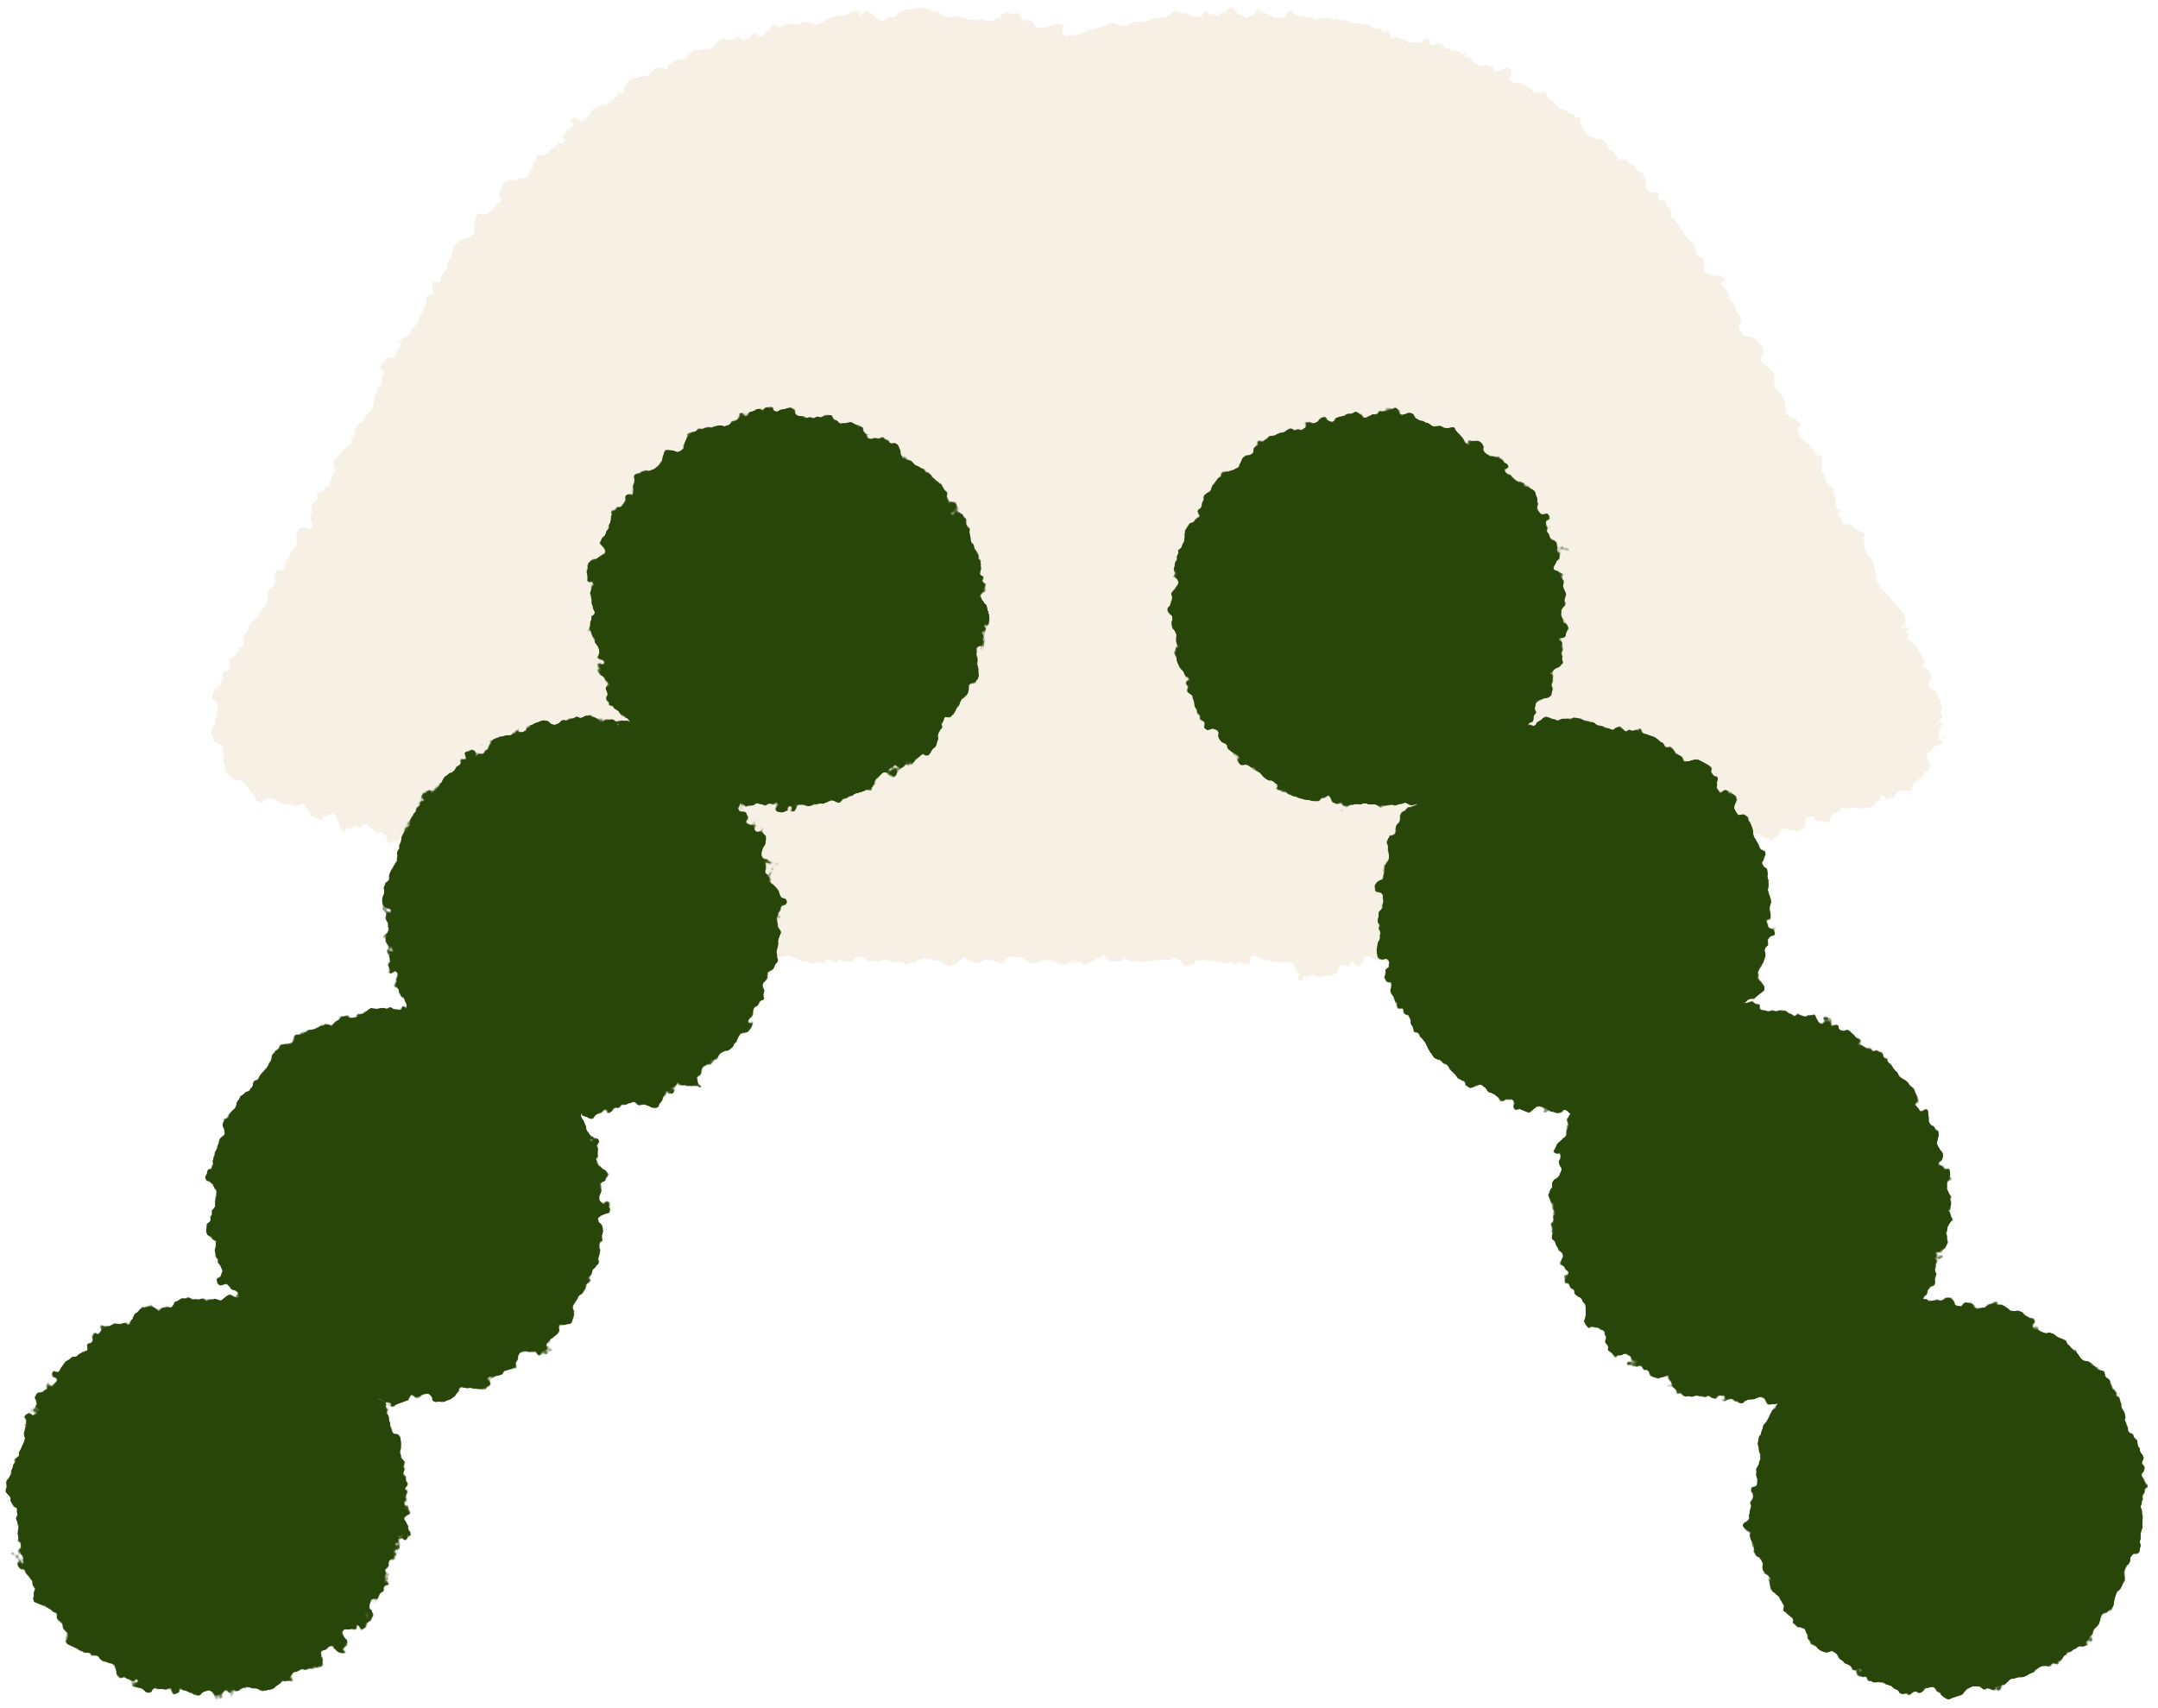
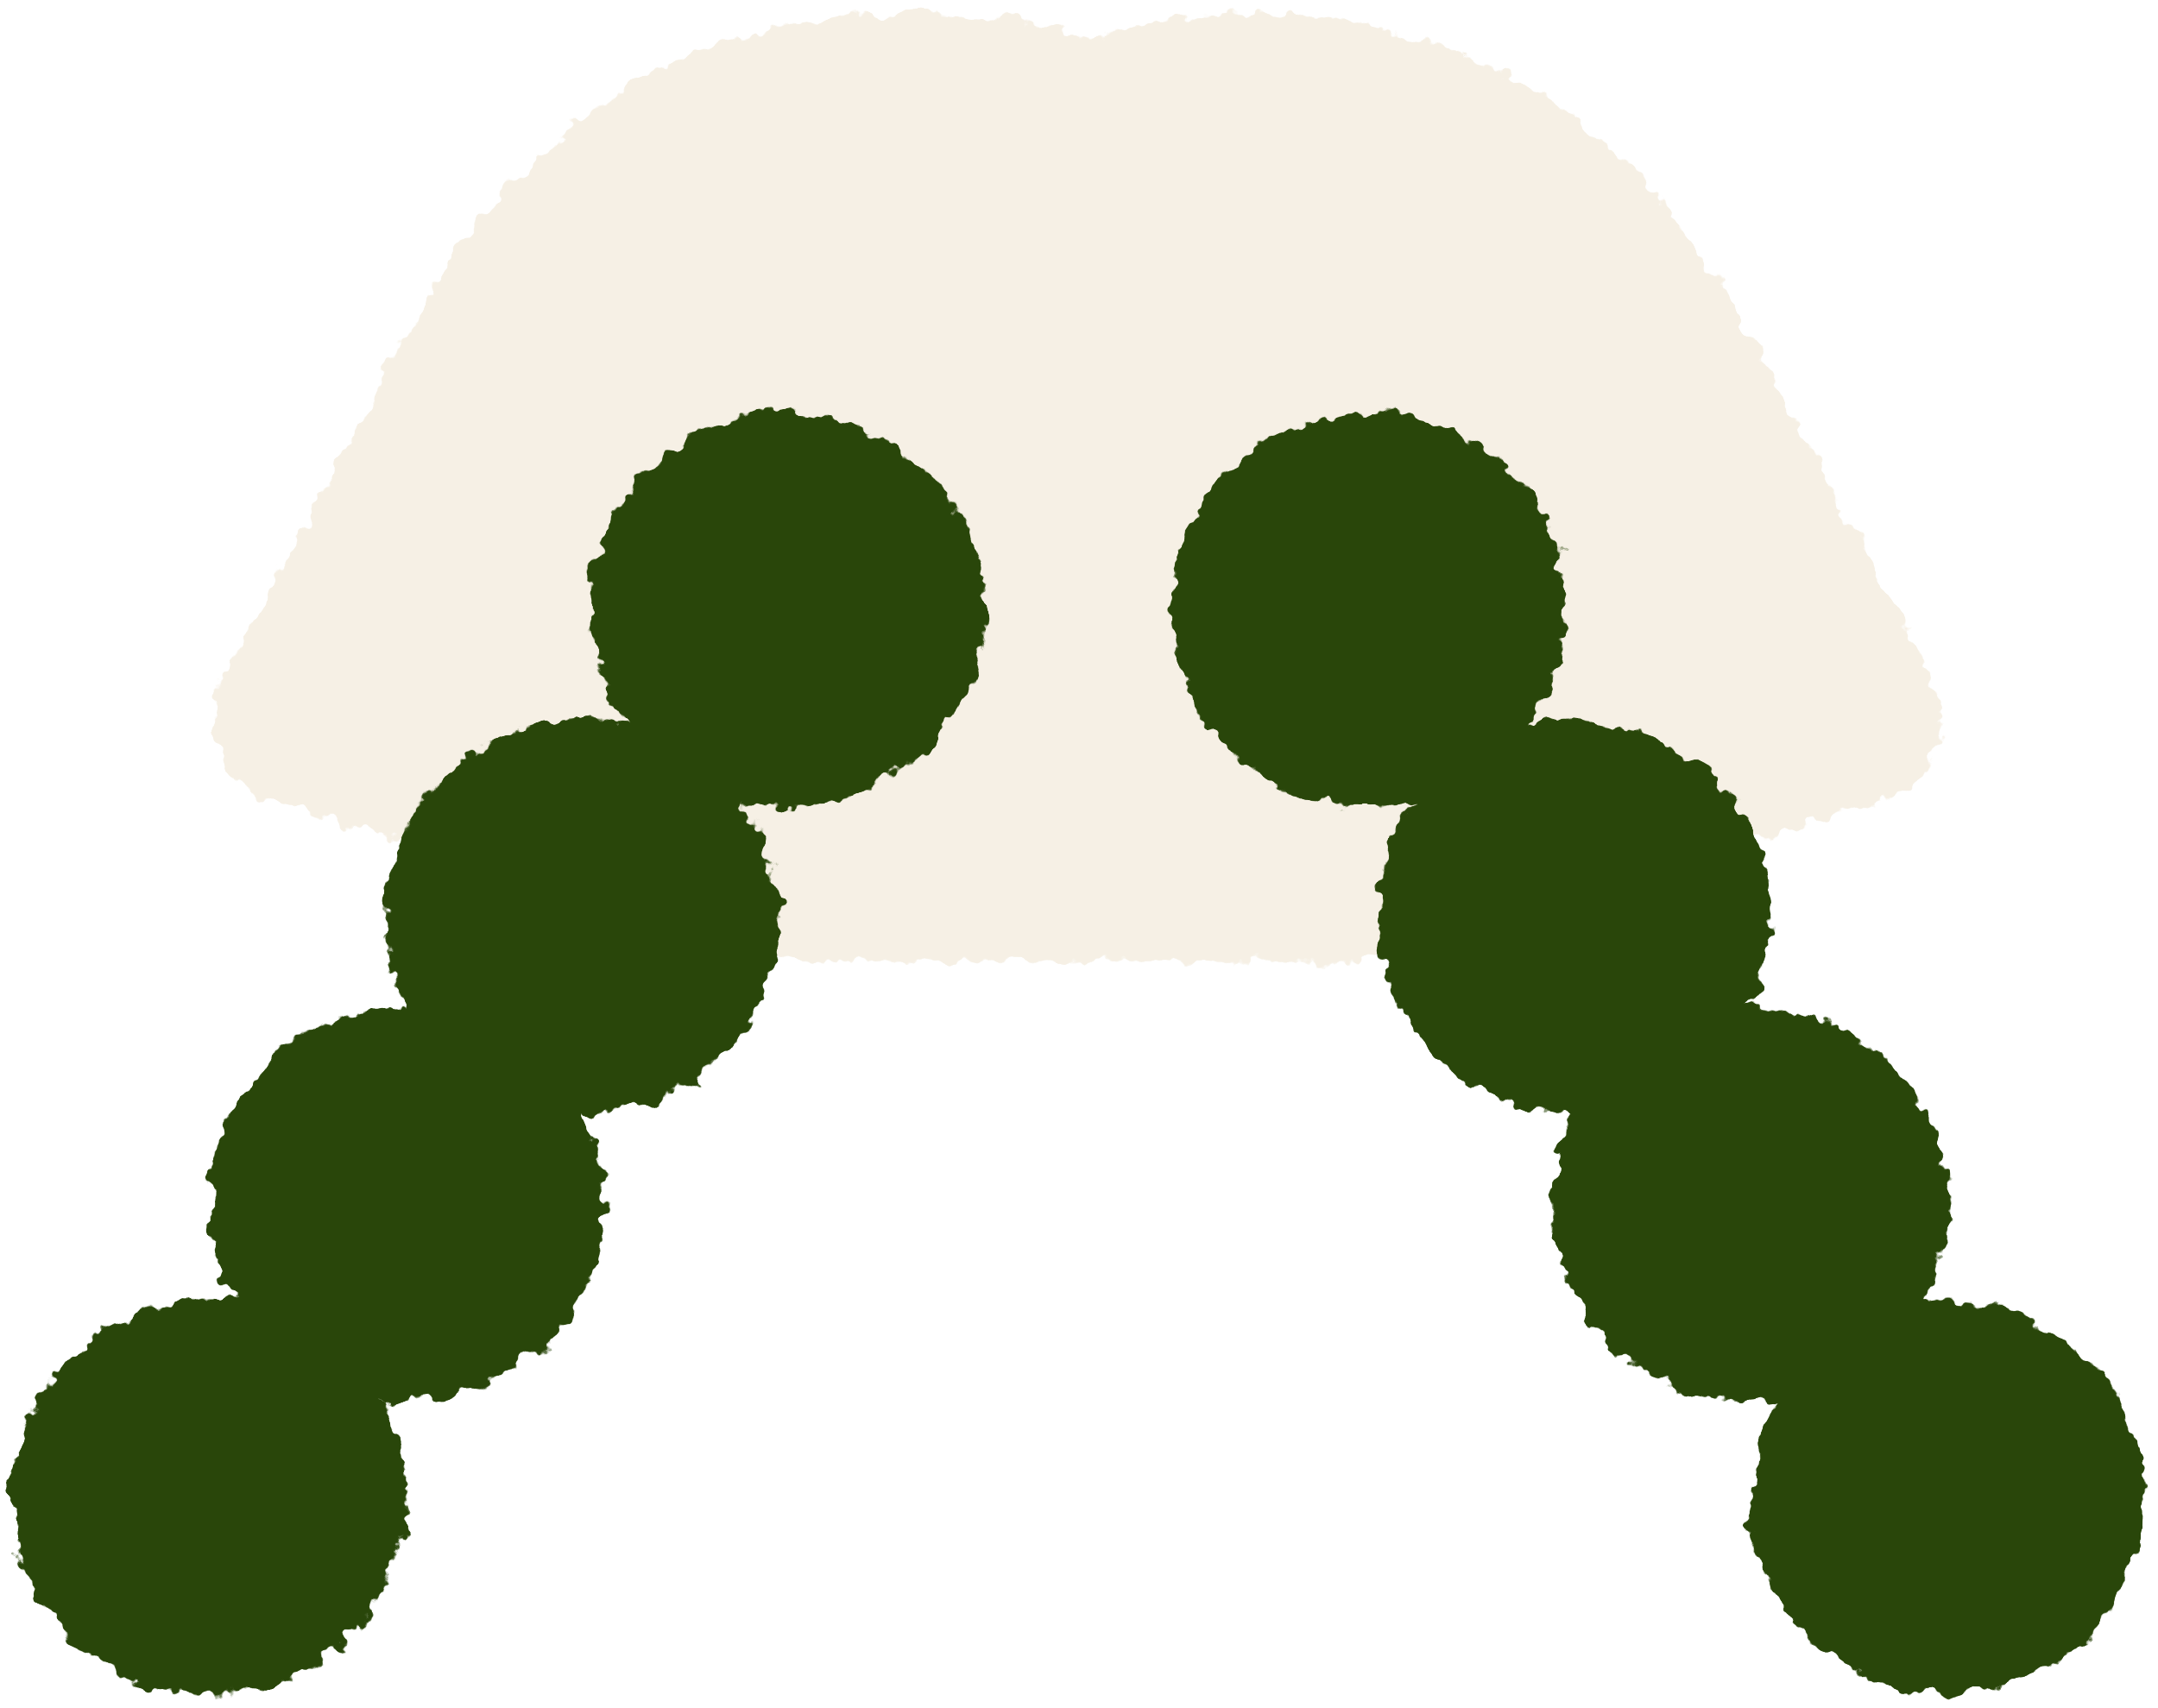
<svg xmlns="http://www.w3.org/2000/svg" width="254" height="201" viewBox="0 0 254 201" fill="none">
  <g filter="url(#filter0_g_498_252)">
-     <path d="M34.543 84.059L51.152 52.71C58.449 38.937 66.407 24.531 80.206 17.284C99.152 7.333 119.207 10.533 128.845 14.511L158.375 103.898H95.305L35.188 85.611C34.533 85.411 34.222 84.664 34.543 84.059Z" fill="#F6F0E5" />
-     <path d="M219.137 84.059L202.528 52.71C195.231 38.937 187.273 24.531 173.474 17.284C154.528 7.333 134.473 10.533 124.835 14.511L158.375 103.898L218.492 85.611C219.147 85.411 219.458 84.664 219.137 84.059Z" fill="#F6F0E5" />
-     <path d="M158.375 103.898L218.492 85.611C219.147 85.411 219.458 84.664 219.137 84.059L202.528 52.71C195.231 38.937 187.273 24.531 173.474 17.284C154.528 7.333 134.473 10.533 124.835 14.511L158.375 103.898ZM158.375 103.898H95.305L35.188 85.611C34.533 85.411 34.222 84.664 34.543 84.059L51.152 52.71C58.449 38.937 66.407 24.531 80.206 17.284C99.152 7.333 119.207 10.533 128.845 14.511L158.375 103.898Z" stroke="#F6F0E5" stroke-width="18.514" stroke-linecap="round" />
+     <path d="M34.543 84.059L51.152 52.71C58.449 38.937 66.407 24.531 80.206 17.284C99.152 7.333 119.207 10.533 128.845 14.511C138.484 10.533 154.528 7.333 173.474 17.284C187.273 24.531 195.231 38.937 202.528 52.71L219.137 84.059C219.458 84.664 219.147 85.411 218.492 85.611L158.375 103.898H95.305L35.188 85.611C34.533 85.411 34.222 84.664 34.543 84.059Z" fill="#F6F0E5" stroke="#F6F0E5" stroke-width="18.514" stroke-linecap="round" />
    <path d="M149.517 51.645C160.605 45.244 174.782 49.044 181.183 60.131C185.916 68.327 185.072 78.211 179.832 85.395C189.59 82.998 200.15 87.185 205.427 96.324C209.52 103.414 209.441 111.767 205.954 118.543C213.97 118.538 221.769 122.696 226.065 130.137C230.347 137.552 230.063 146.349 226.091 153.278C235.153 152.029 244.484 156.244 249.341 164.655C255.742 175.743 251.943 189.92 240.856 196.321C229.769 202.722 215.591 198.924 209.189 187.837C204.908 180.422 205.19 171.624 209.163 164.695C200.101 165.944 190.77 161.729 185.914 153.318C181.821 146.228 181.898 137.874 185.386 131.099C177.37 131.103 169.571 126.946 165.275 119.506C160.543 111.31 161.386 101.425 166.626 94.241C156.868 96.637 146.308 92.451 141.032 83.312C134.631 72.225 138.43 58.047 149.517 51.645ZM72.682 60.131C79.084 49.044 93.262 45.244 104.349 51.645C115.437 58.047 119.235 72.224 112.834 83.312C107.557 92.451 96.998 96.637 87.24 94.241C92.48 101.425 93.323 111.309 88.591 119.505C84.295 126.946 76.496 131.103 68.48 131.099C71.968 137.875 72.046 146.228 67.953 153.318C63.097 161.73 53.765 165.944 44.703 164.695C48.676 171.624 48.958 180.422 44.677 187.837C38.275 198.924 24.098 202.723 13.011 196.321C1.923 189.92 -1.876 175.743 4.525 164.655C9.381 156.245 18.712 152.029 27.774 153.277C23.802 146.349 23.521 137.552 27.802 130.137C32.097 122.696 39.895 118.539 47.911 118.543C44.424 111.767 44.346 103.414 48.439 96.324C53.716 87.185 64.275 82.999 74.033 85.395C68.793 78.211 67.951 68.327 72.682 60.131Z" fill="#29460A" />
  </g>
  <defs>
    <filter id="filter0_g_498_252" x="9.41753e-06" y="9.41753e-06" width="253.866" height="200.847" filterUnits="userSpaceOnUse" color-interpolation-filters="sRGB">
      <feFlood flood-opacity="0" result="BackgroundImageFix" />
      <feBlend mode="normal" in="SourceGraphic" in2="BackgroundImageFix" result="shape" />
      <feTurbulence type="fractalNoise" baseFrequency="0.381 0.381" numOctaves="3" seed="4240" />
      <feDisplacementMap in="shape" scale="2.832" xChannelSelector="R" yChannelSelector="G" result="displacedImage" width="100%" height="100%" />
      <feMerge result="effect1_texture_498_252">
        <feMergeNode in="displacedImage" />
      </feMerge>
    </filter>
  </defs>
</svg>
